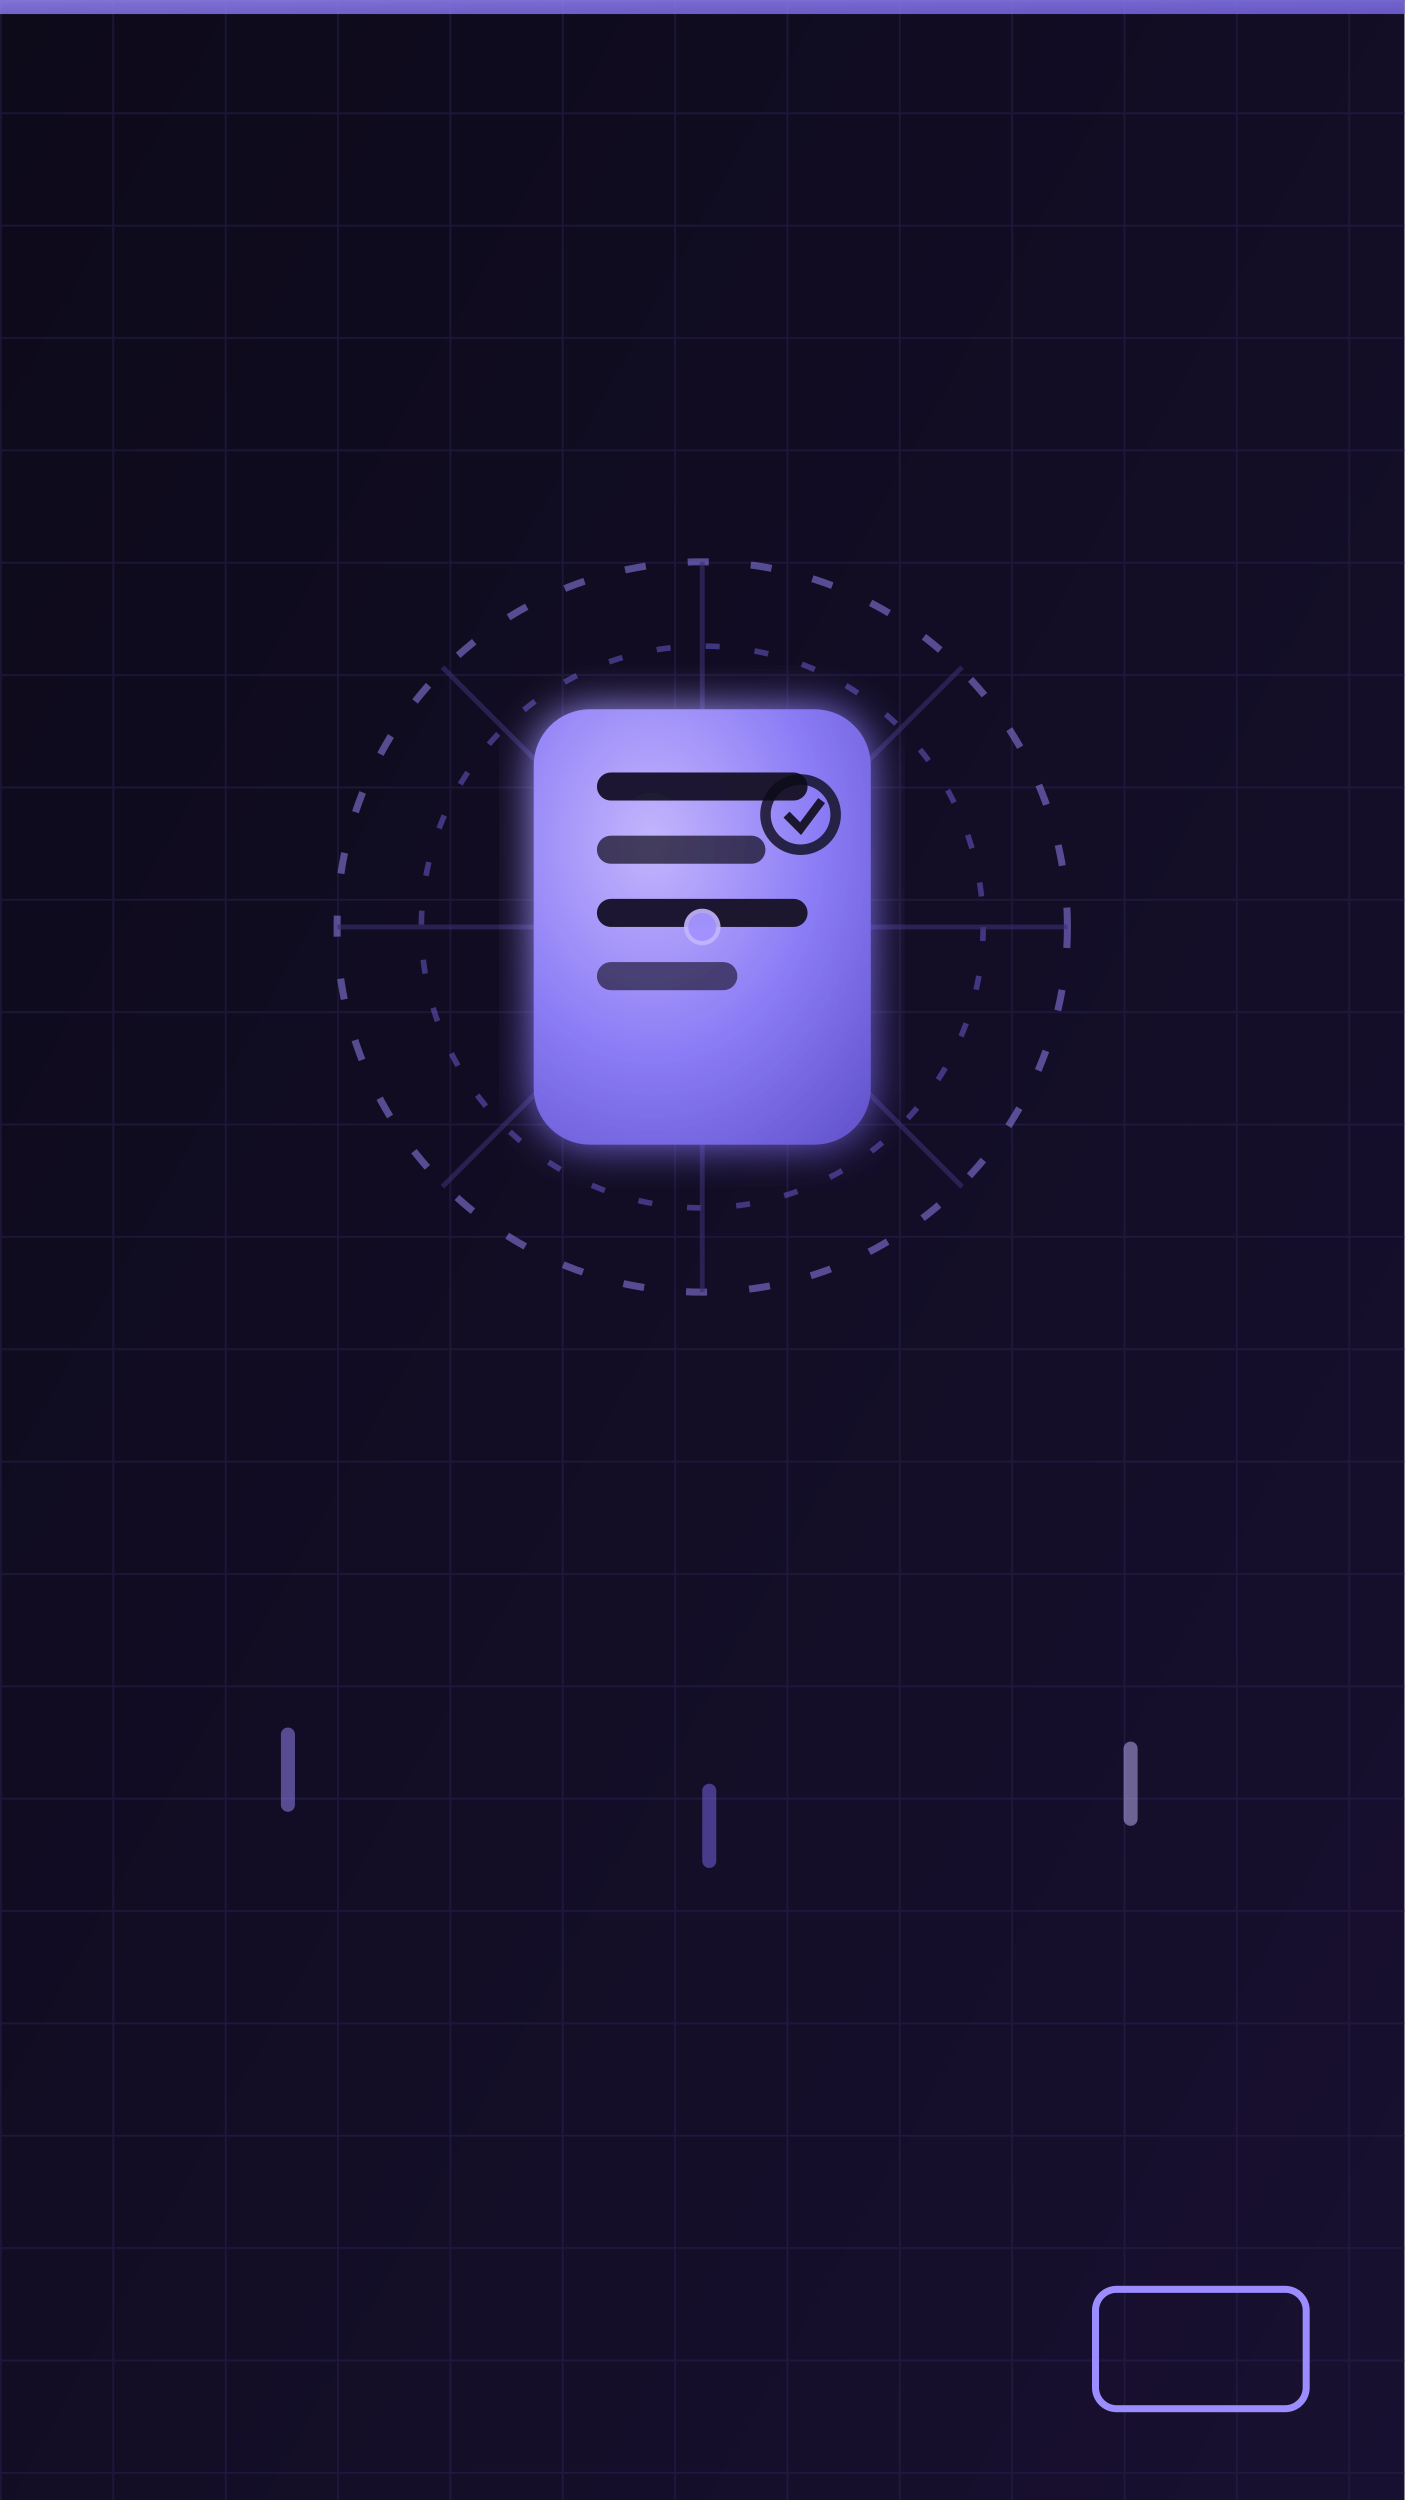
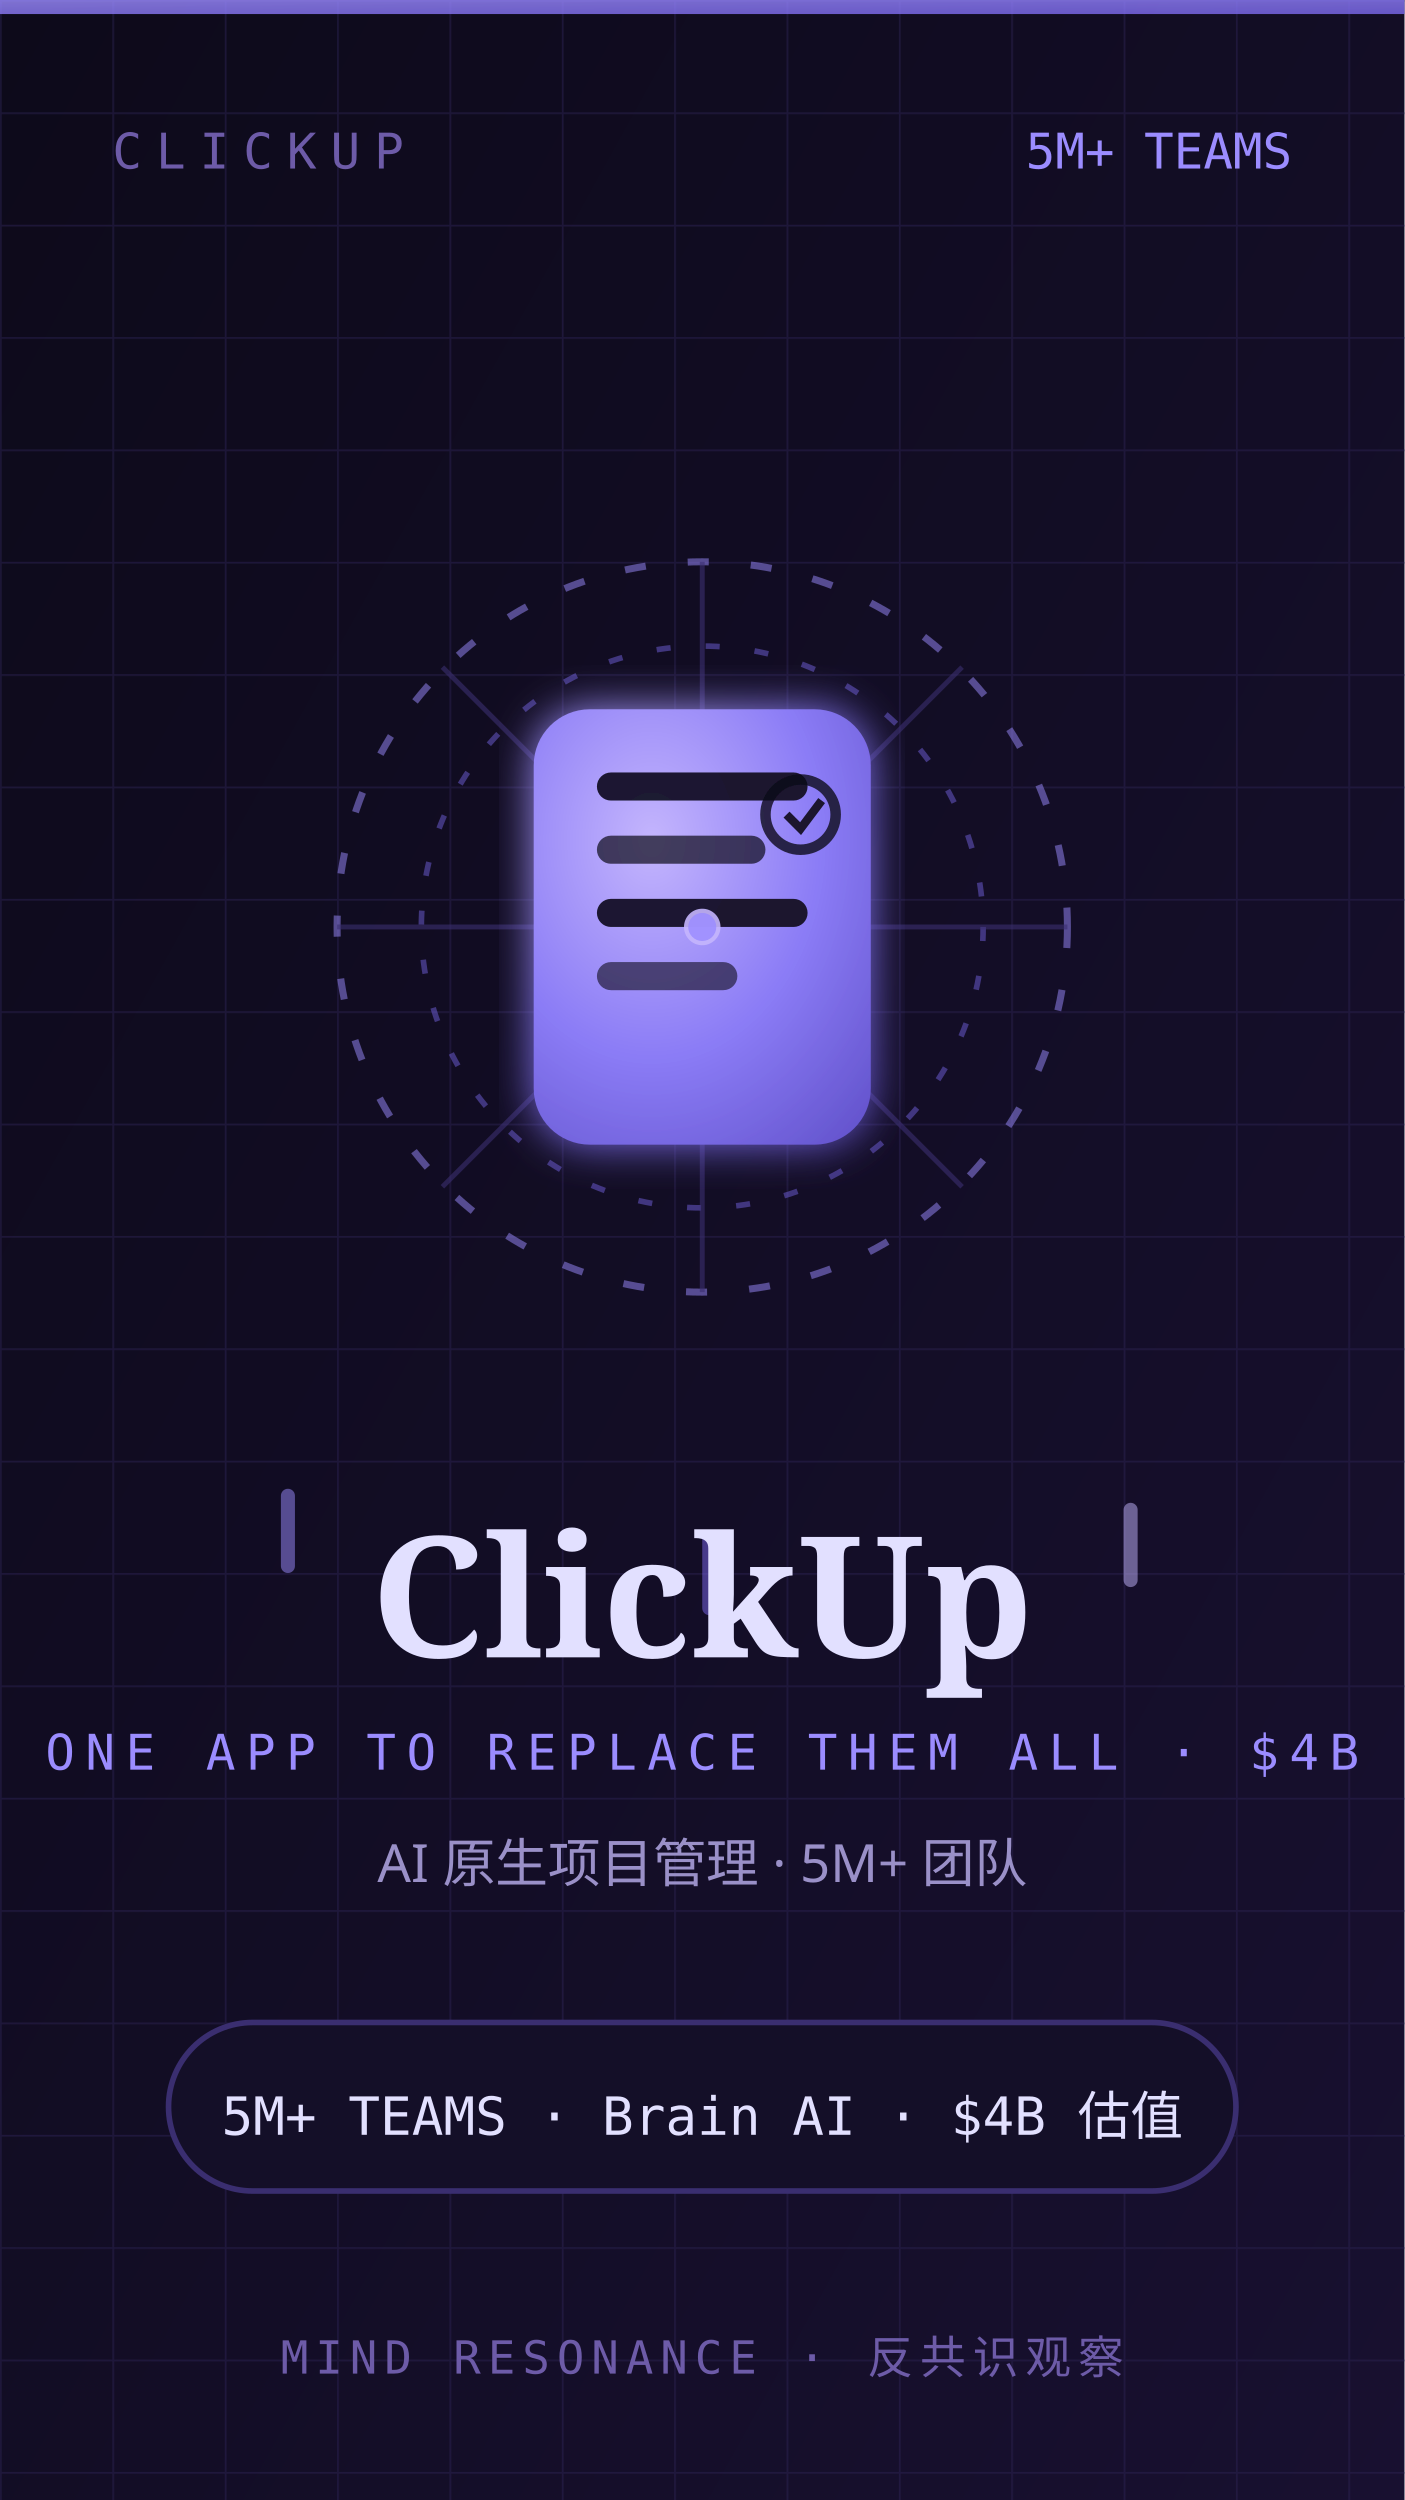
<svg xmlns="http://www.w3.org/2000/svg" width="200" height="356" viewBox="0 0 200 356">
  <defs>
    <linearGradient id="bg" x1="0" y1="0" x2="1" y2="1">
      <stop offset="0" stop-color="#0D0A1A" />
      <stop offset="1" stop-color="#181030" />
    </linearGradient>
    <linearGradient id="accentGrad" x1="0" y1="0" x2="1" y2="1">
      <stop offset="0" stop-color="#9B8CFF" />
      <stop offset="1" stop-color="#7B68EE" />
    </linearGradient>
    <radialGradient id="coreGrad" cx="0.35" cy="0.3" r="1">
      <stop offset="0" stop-color="#C4B5FD" />
      <stop offset="0.5" stop-color="#8B7CF6" />
      <stop offset="1" stop-color="#5B4BC4" />
    </radialGradient>
    <filter id="glow">
      <feGaussianBlur stdDeviation="3" result="b" />
      <feMerge>
        <feMergeNode in="b" />
        <feMergeNode in="SourceGraphic" />
      </feMerge>
    </filter>
    <pattern id="grid" width="16" height="16" patternUnits="userSpaceOnUse">
      <path d="M16 0H0V16" fill="none" stroke="#2A2150" stroke-width="0.5" />
    </pattern>
  </defs>
  <rect width="200" height="356" fill="url(#bg)" />
  <rect width="200" height="356" fill="url(#grid)" opacity="0.5" />
  <rect x="0" y="0" width="200" height="2" fill="url(#accentGrad)" opacity="0.8" />
+   <text x="16" y="24" font-family="monospace" font-size="7" fill="#6D5BA8" letter-spacing="2">CLICKUP</text>
+   <text x="184" y="24" font-family="monospace" font-size="7" fill="#9B8CFF" text-anchor="end">5M+ TEAMS</text>
  <g transform="translate(100,132)">
    <g>
      <circle r="52" fill="none" stroke="#9B8CFF" stroke-width="1" stroke-dasharray="3 6" opacity="0.5">
        <animateTransform attributeName="transform" type="rotate" from="0 0 0" to="360 0 0" dur="18s" repeatCount="indefinite" />
      </circle>
    </g>
    <g>
      <circle r="40" fill="none" stroke="#7B68EE" stroke-width="0.8" stroke-dasharray="2 5" opacity="0.45">
        <animateTransform attributeName="transform" type="rotate" from="360 0 0" to="0 0 0" dur="24s" repeatCount="indefinite" />
      </circle>
    </g>
    <g stroke="#3A2E70" stroke-width="0.7" opacity="0.6">
      <line x1="0" y1="-52" x2="0" y2="52" />
      <line x1="-52" y1="0" x2="52" y2="0" />
      <line x1="-37" y1="-37" x2="37" y2="37" />
      <line x1="37" y1="-37" x2="-37" y2="37" />
    </g>
    <g filter="url(#glow)">
      <g>
        <rect x="-11" y="-13" width="22" height="26" rx="3" fill="#2A2150" stroke="#9B8CFF" stroke-width="0.8" />
        <rect x="-7" y="-8" width="14" height="3" rx="1.5" fill="#9B8CFF" opacity="0.7" />
        <rect x="-7" y="-2" width="10" height="3" rx="1.5" fill="#9B8CFF" opacity="0.4" />
        <rect x="-7" y="4" width="12" height="3" rx="1.5" fill="#9B8CFF" opacity="0.55" />
        <animateTransform attributeName="transform" type="rotate" from="0 0 0" to="360 0 0" dur="14s" repeatCount="indefinite" additive="sum" />
        <animateMotion dur="14s" repeatCount="indefinite" path="M0,-52 A52,52 0 1,1 -0.01,-52 Z" />
      </g>
      <g>
        <rect x="-11" y="-13" width="22" height="26" rx="3" fill="#2A2150" stroke="#7B68EE" stroke-width="0.8" />
        <rect x="-7" y="-8" width="14" height="3" rx="1.5" fill="#7B68EE" opacity="0.7" />
        <rect x="-7" y="-2" width="10" height="3" rx="1.5" fill="#7B68EE" opacity="0.4" />
        <rect x="-7" y="4" width="12" height="3" rx="1.5" fill="#7B68EE" opacity="0.55" />
        <animateTransform attributeName="transform" type="rotate" from="120 0 0" to="480 0 0" dur="18s" repeatCount="indefinite" additive="sum" />
        <animateMotion dur="18s" repeatCount="indefinite" path="M0,-52 A52,52 0 1,1 -0.01,-52 Z" begin="4.7s" />
      </g>
      <g>
        <rect x="-11" y="-13" width="22" height="26" rx="3" fill="#2A2150" stroke="#C4B5FD" stroke-width="0.8" />
        <rect x="-7" y="-8" width="14" height="3" rx="1.5" fill="#C4B5FD" opacity="0.7" />
        <rect x="-7" y="-2" width="10" height="3" rx="1.5" fill="#C4B5FD" opacity="0.4" />
        <rect x="-7" y="4" width="12" height="3" rx="1.5" fill="#C4B5FD" opacity="0.55" />
        <animateTransform attributeName="transform" type="rotate" from="240 0 0" to="600 0 0" dur="16s" repeatCount="indefinite" additive="sum" />
        <animateMotion dur="16s" repeatCount="indefinite" path="M0,-52 A52,52 0 1,1 -0.01,-52 Z" begin="9.3s" />
      </g>
    </g>
    <g filter="url(#glow)">
      <rect x="-24" y="-31" width="48" height="62" rx="8" fill="url(#coreGrad)">
        <animate attributeName="y" values="-31;-34;-31" dur="3s" repeatCount="indefinite" />
      </rect>
      <rect x="-15" y="-22" width="30" height="4" rx="2" fill="#0D0A1A" opacity="0.9" />
      <rect x="-15" y="-13" width="24" height="4" rx="2" fill="#0D0A1A" opacity="0.7" />
      <rect x="-15" y="-4" width="30" height="4" rx="2" fill="#0D0A1A" opacity="0.9" />
      <rect x="-15" y="5" width="20" height="4" rx="2" fill="#0D0A1A" opacity="0.6" />
      <circle cx="14" cy="-16" r="5" fill="none" stroke="#0D0A1A" stroke-width="1.5" opacity="0.8" />
      <path d="M12 -16 L14 -14 L17 -18" stroke="#0D0A1A" stroke-width="1.2" fill="none" opacity="0.9" />
    </g>
    <g>
      <circle r="2.6" fill="#C4B5FD" opacity="0.9">
        <animateMotion dur="7s" repeatCount="indefinite" path="M0,-40 A40,40 0 1,1 -0.01,-40 Z" />
      </circle>
    </g>
    <g>
      <circle r="2" fill="#9B8CFF" opacity="0.85">
        <animateMotion dur="10s" repeatCount="indefinite" path="M0,-40 A40,40 0 1,0 -0.01,-40 Z" begin="3.5s" />
      </circle>
    </g>
  </g>
  <g opacity="0.5">
-     <rect x="40" y="246" width="2" height="12" rx="1" fill="#9B8CFF">
-       <animate attributeName="y" from="246" to="200" dur="2.6s" repeatCount="indefinite" />
+     <rect x="40" y="212" width="2" height="12" rx="1" fill="#9B8CFF">
+       <animate attributeName="y" from="212" to="170" dur="2.6s" repeatCount="indefinite" />
      <animate attributeName="opacity" from="0.8" to="0" dur="2.6s" repeatCount="indefinite" />
    </rect>
-     <rect x="100" y="254" width="2" height="12" rx="1" fill="#7B68EE">
-       <animate attributeName="y" from="254" to="200" dur="3s" repeatCount="indefinite" begin="0.6s" />
+     <rect x="100" y="218" width="2" height="12" rx="1" fill="#7B68EE">
+       <animate attributeName="y" from="218" to="170" dur="3s" repeatCount="indefinite" begin="0.6s" />
      <animate attributeName="opacity" from="0.8" to="0" dur="3s" repeatCount="indefinite" begin="0.6s" />
    </rect>
-     <rect x="160" y="248" width="2" height="12" rx="1" fill="#C4B5FD">
-       <animate attributeName="y" from="248" to="200" dur="2.8s" repeatCount="indefinite" begin="1.2s" />
+     <rect x="160" y="214" width="2" height="12" rx="1" fill="#C4B5FD">
+       <animate attributeName="y" from="214" to="170" dur="2.8s" repeatCount="indefinite" begin="1.2s" />
      <animate attributeName="opacity" from="0.8" to="0" dur="2.8s" repeatCount="indefinite" begin="1.2s" />
    </rect>
  </g>
-   <rect x="156" y="326" width="30" height="17" rx="3" fill="none" stroke="#9B8CFF" stroke-width="1" />
+   <text x="100" y="236" text-anchor="middle" font-family="Georgia,serif" font-size="24" font-weight="bold" fill="#E2E0FF">ClickUp</text>
+   <text x="100" y="252" text-anchor="middle" font-family="monospace" font-size="7" fill="#9B8CFF" letter-spacing="1.5">ONE APP TO REPLACE THEM ALL · $4B</text>
+   <text x="100" y="268" text-anchor="middle" font-family="sans-serif" font-size="7.5" fill="#9A90C8">AI 原生项目管理 · 5M+ 团队</text>
+   <rect x="24" y="288" width="152" height="24" rx="12" fill="#140F28" stroke="#3A2E70" stroke-width="0.8" />
+   <text x="100" y="304" text-anchor="middle" font-family="monospace" font-size="7.5" fill="#E2E0FF">5M+ TEAMS · Brain AI · $4B 估值</text>
+   <text x="100" y="338" text-anchor="middle" font-family="monospace" font-size="6.5" fill="#6D5BA8" letter-spacing="1">MIND RESONANCE · 反共识观察</text>
</svg>
